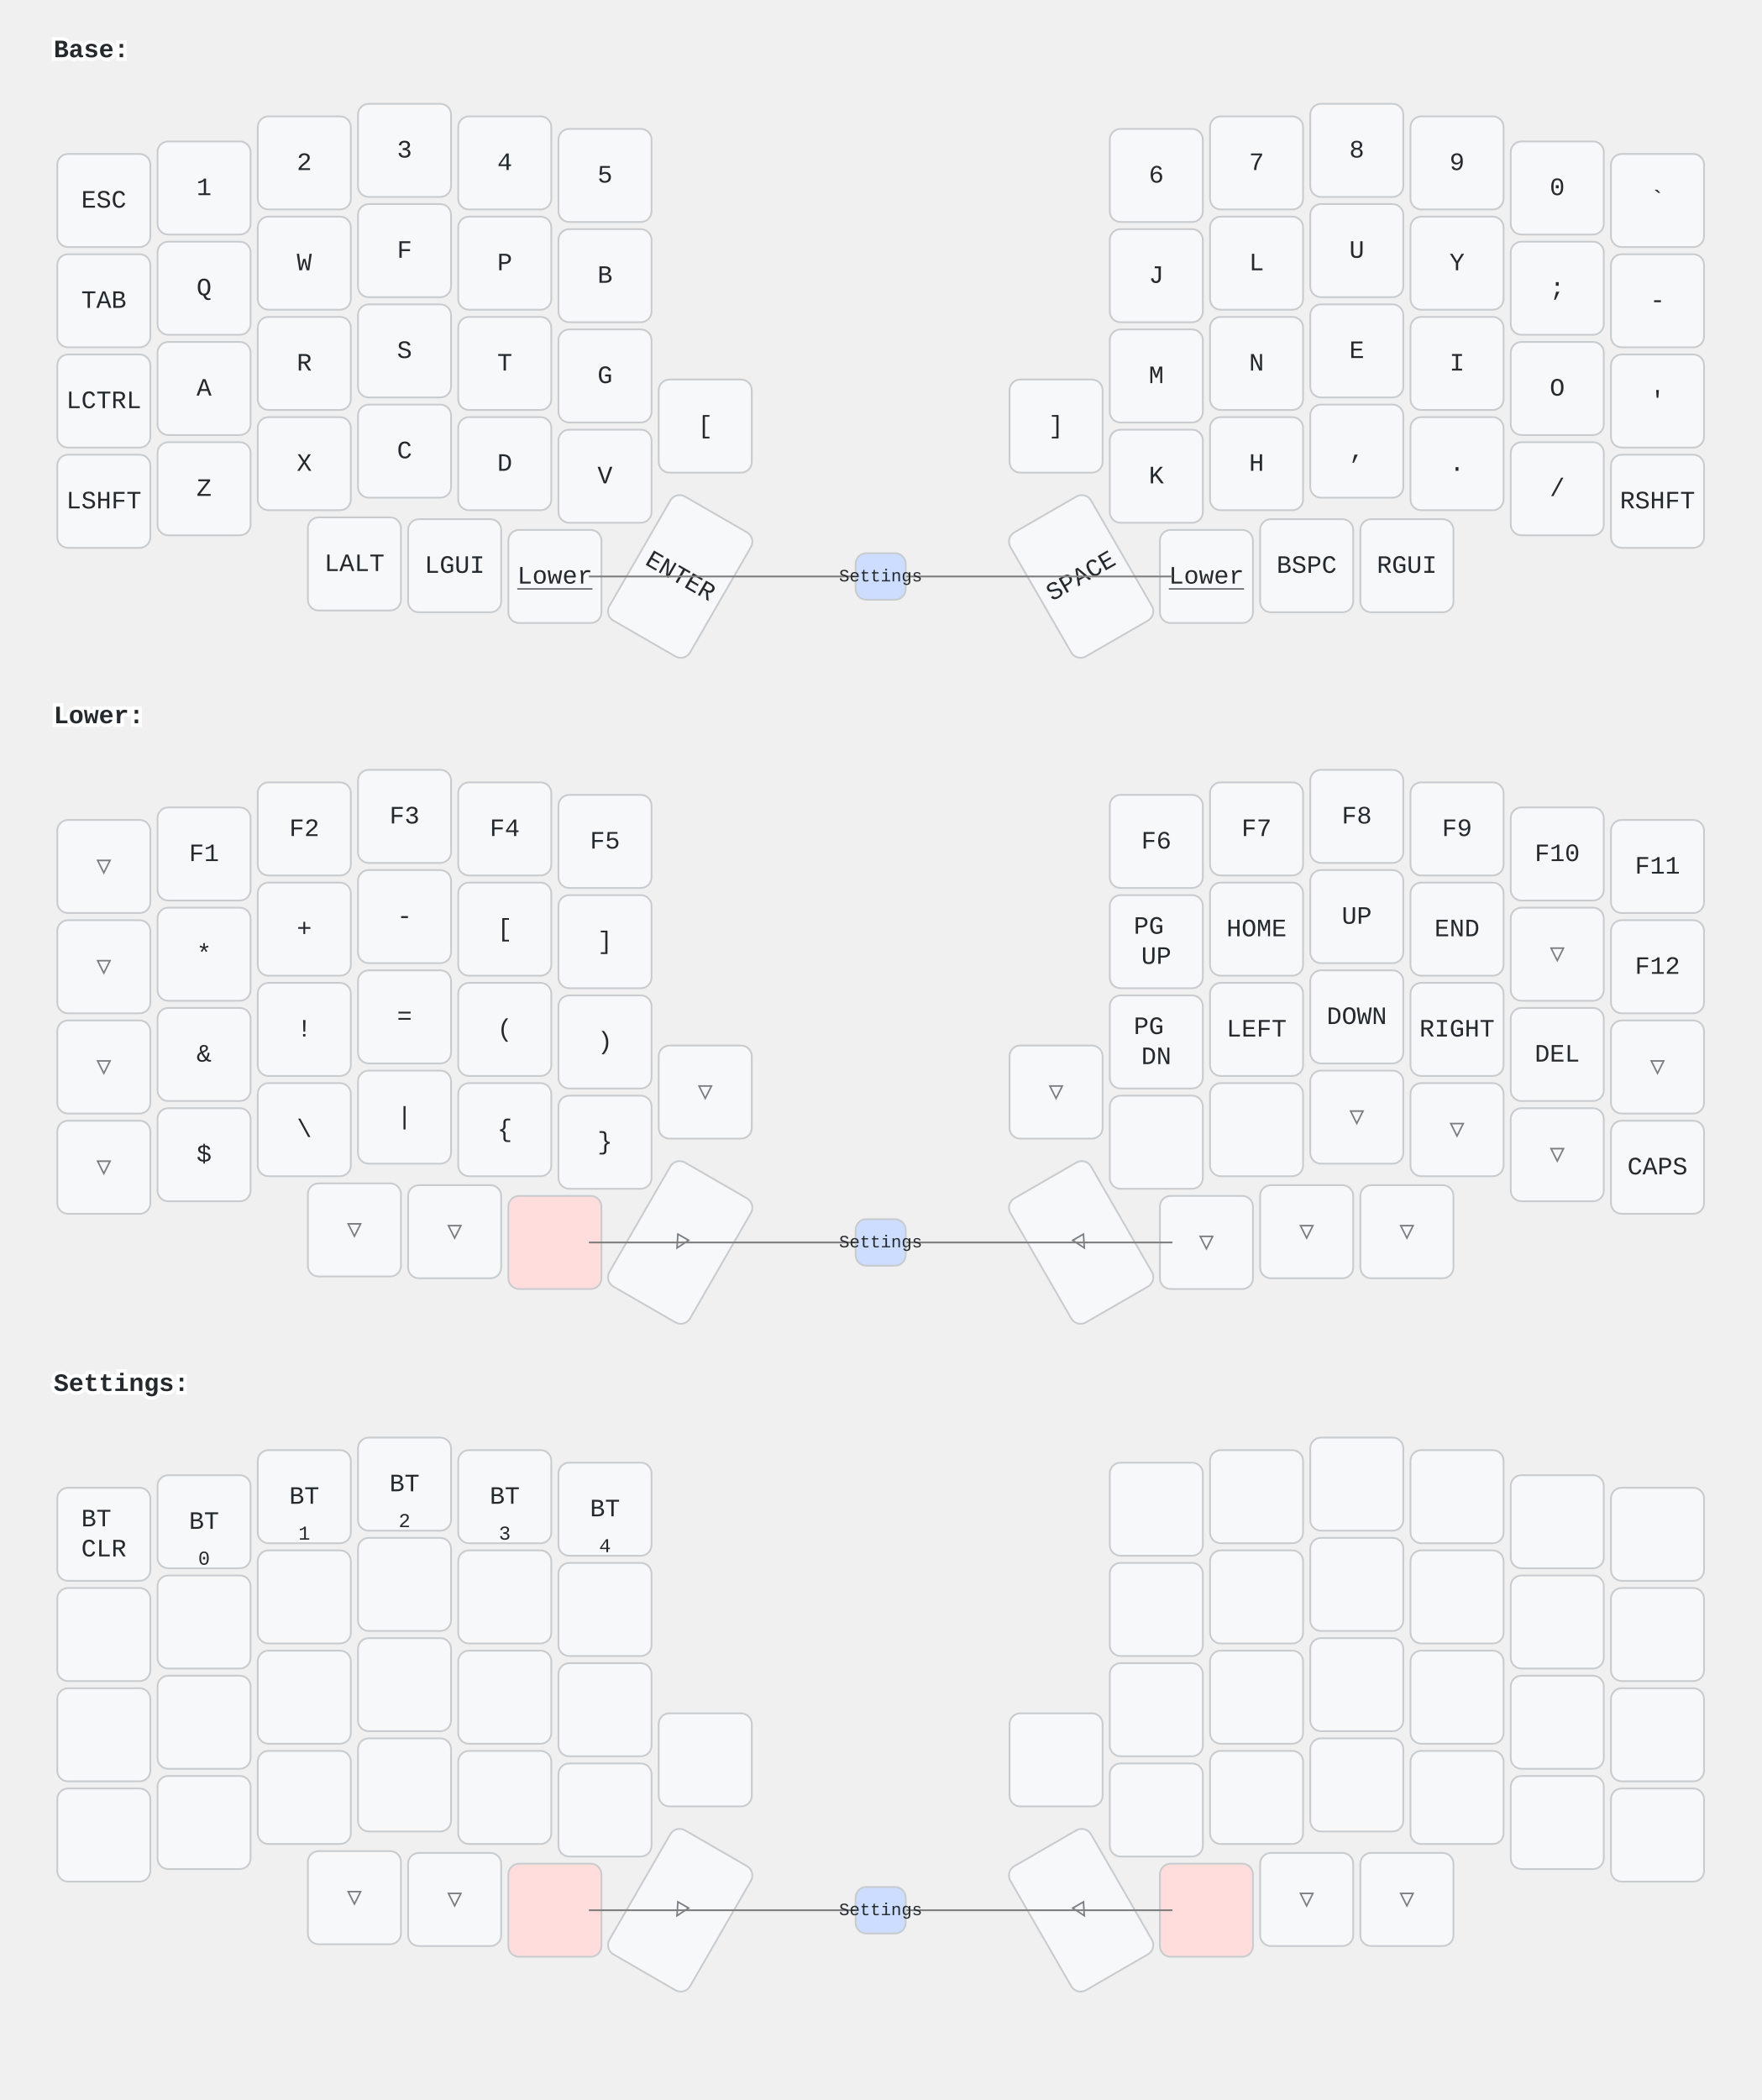
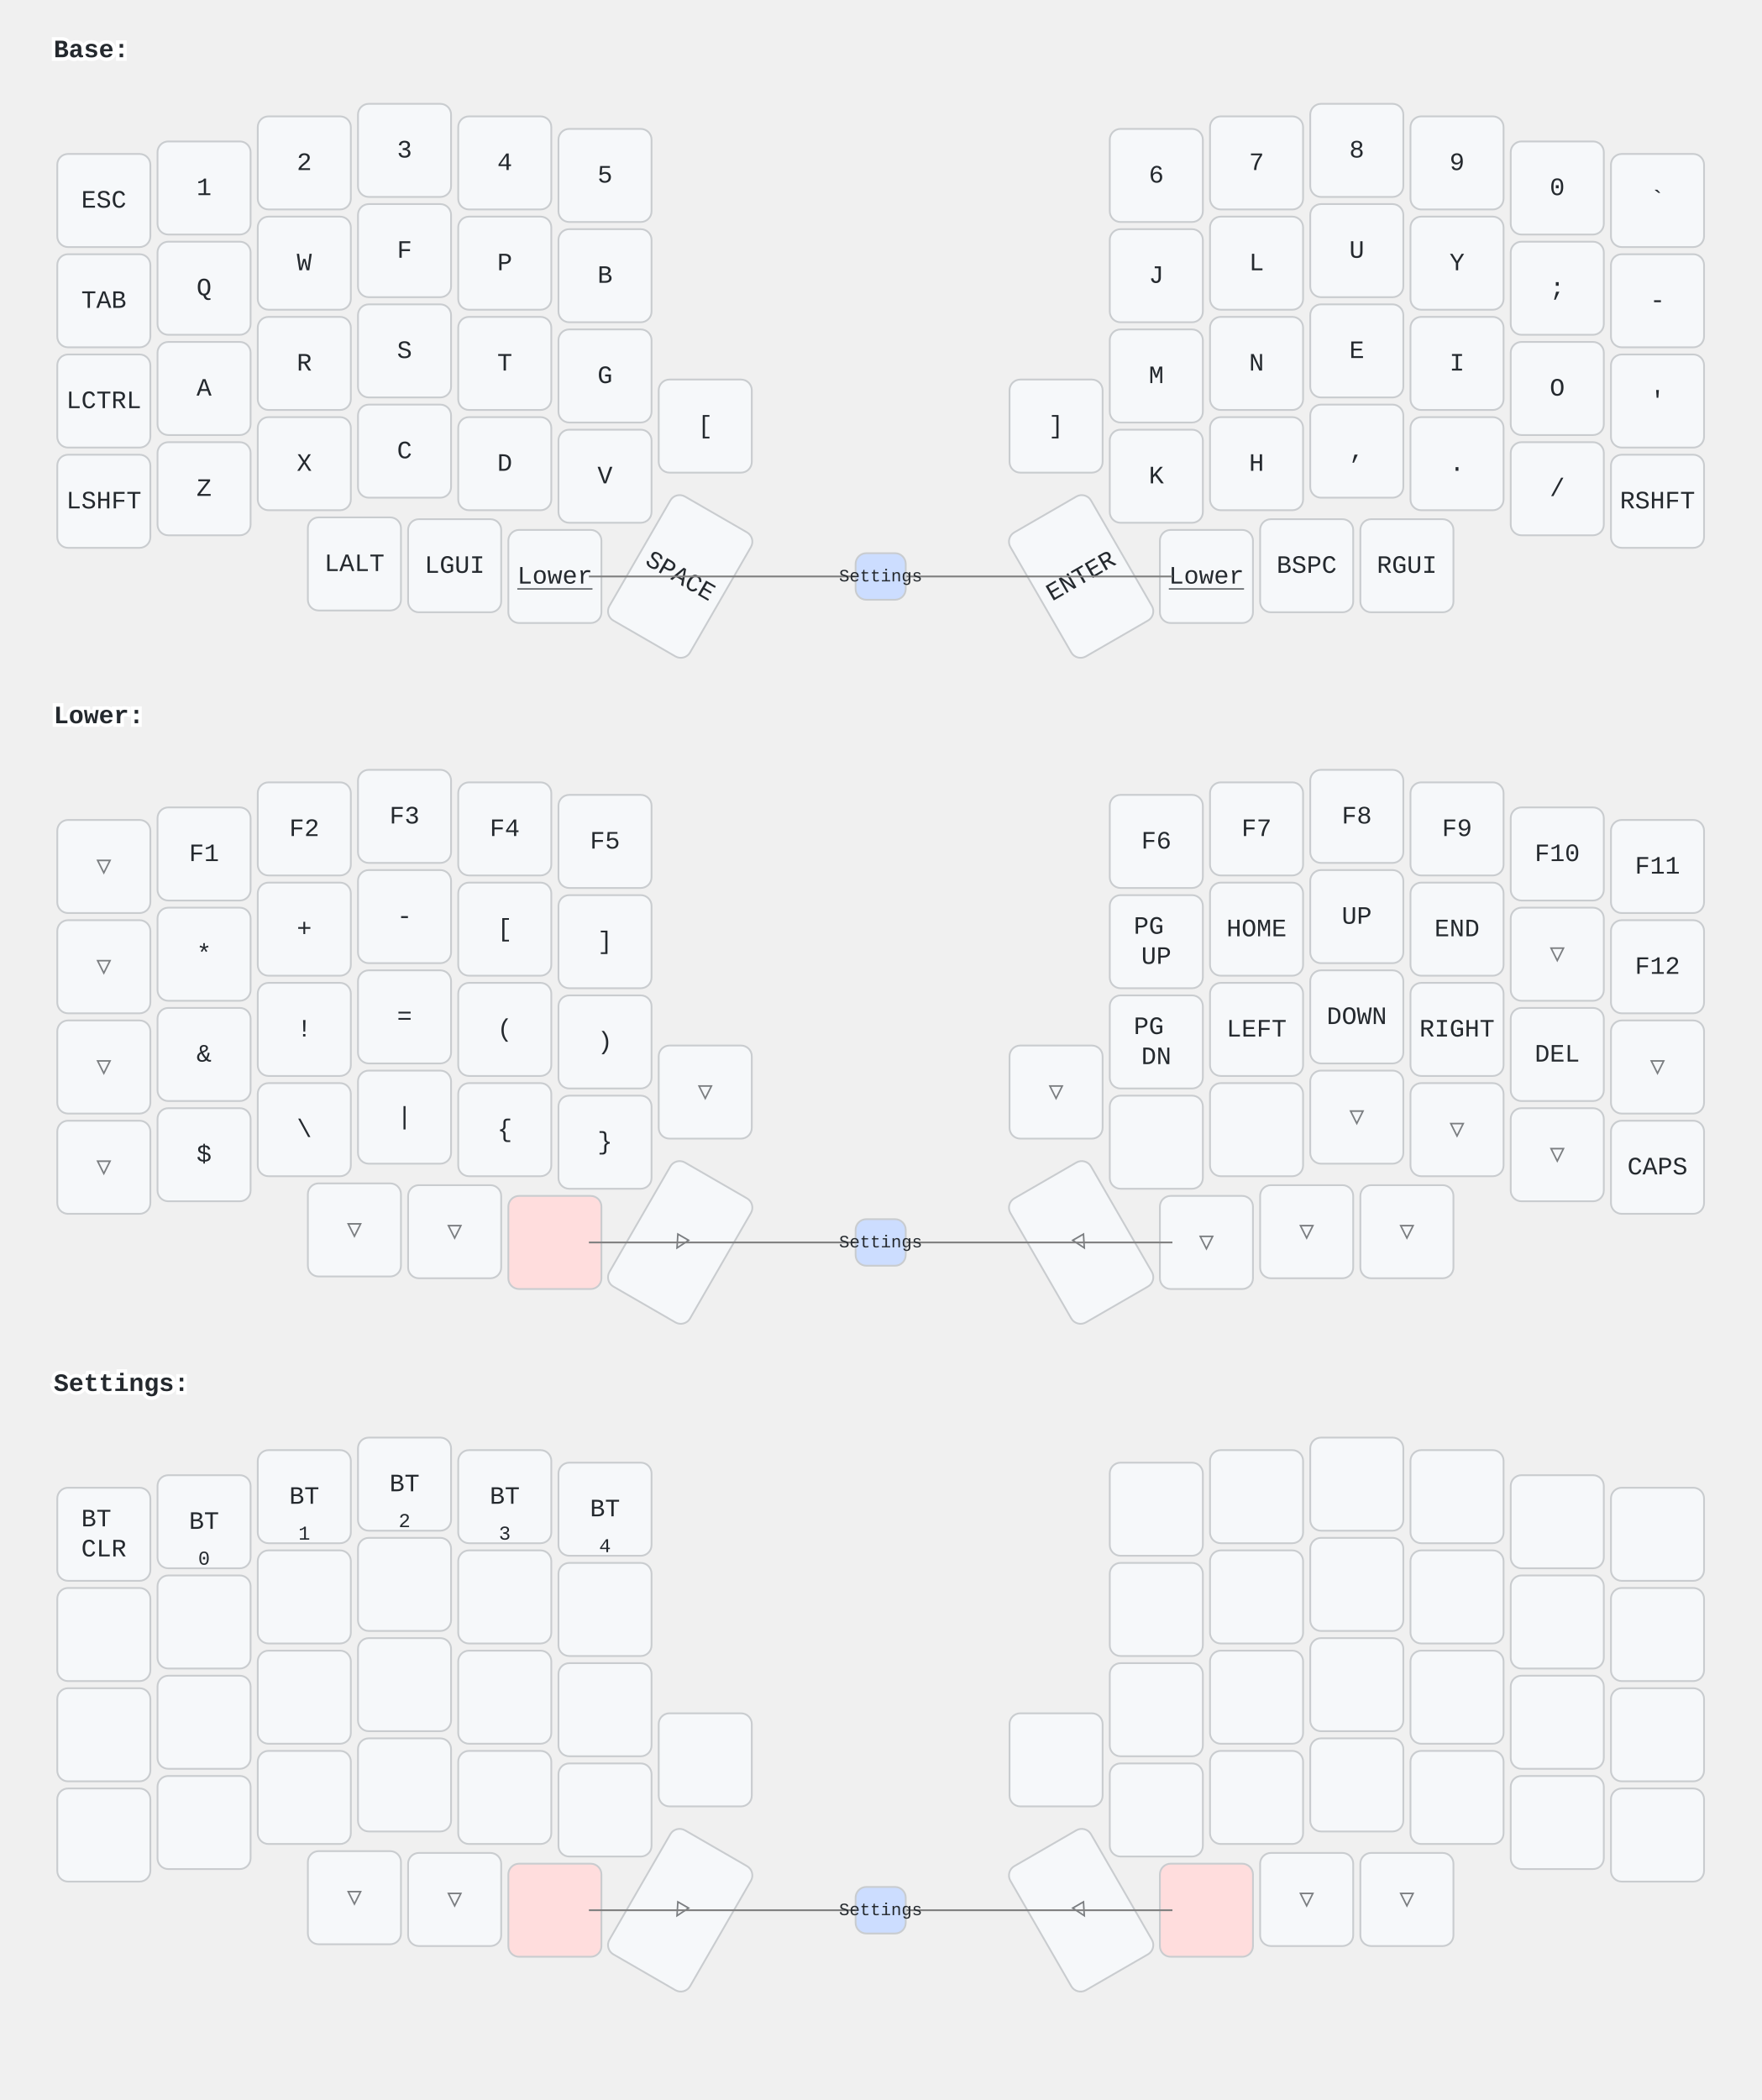
<svg xmlns="http://www.w3.org/2000/svg" width="984" height="1173" viewBox="0 0 984 1173" class="keymap">
  <style>/* inherit to force styles through use tags */
svg path {
    fill: inherit;
}

/* font and background color specifications */
svg.keymap {
    font-family: SFMono-Regular,Consolas,Liberation Mono,Menlo,monospace;
    font-size: 14px;
    font-kerning: normal;
    text-rendering: optimizeLegibility;
    fill: #24292e;
}

/* default key styling */
rect.key {
    fill: #f6f8fa;
}

rect.key, rect.combo {
    stroke: #c9cccf;
    stroke-width: 1;
}

/* default key side styling, only used is draw_key_sides is set */
rect.side {
    filter: brightness(90%);
}

/* color accent for combo boxes */
rect.combo, rect.combo-separate {
    fill: #cdf;
}

/* color accent for held keys */
rect.held, rect.combo.held {
    fill: #fdd;
}

/* color accent for ghost (optional) keys */
rect.ghost, rect.combo.ghost {
    stroke-dasharray: 4, 4;
    stroke-width: 2;
}

text {
    text-anchor: middle;
    dominant-baseline: middle;
}

/* styling for layer labels */
text.label {
    font-weight: bold;
    text-anchor: start;
    stroke: white;
    stroke-width: 4;
    paint-order: stroke;
}

/* styling for optional footer */
text.footer {
    text-anchor: end;
    dominant-baseline: auto;
    stroke: white;
    stroke-width: 4;
    paint-order: stroke;
}

/* styling for combo tap, and key hold/shifted label text */
text.combo, text.hold, text.shifted {
    font-size: 11px;
}

text.hold {
    text-anchor: middle;
    dominant-baseline: auto;
}

text.shifted {
    text-anchor: middle;
    dominant-baseline: hanging;
}

text.layer-activator {
    text-decoration: underline;
}

/* styling for hold/shifted label text in combo box */
text.combo.hold, text.combo.shifted {
    font-size: 8px;
}

/* lighter symbol for transparent keys */
text.trans {
    fill: #7b7e81;
}

/* styling for combo dendrons */
path.combo {
    stroke-width: 1;
    stroke: gray;
    fill: none;
}

/* Start Tabler Icons Cleanup */
/* cannot use height/width with glyphs */
.icon-tabler &gt; path {
    fill: inherit;
    stroke: inherit;
    stroke-width: 2;
}
/* hide tabler's default box */
.icon-tabler &gt; path[stroke="none"][fill="none"] {
    visibility: hidden;
}
/* End Tabler Icons Cleanup */
</style>
  <g transform="translate(30, 0)" class="layer-Base">
    <text x="0" y="28" class="label" id="Base">Base:</text>
    <g transform="translate(0, 56)">
      <g transform="translate(28, 56)" class="key keypos-0">
        <rect rx="6" ry="6" x="-26" y="-26" width="52" height="52" class="key" />
        <text x="0" y="0" class="key tap">ESC</text>
      </g>
      <g transform="translate(84, 49)" class="key keypos-1">
        <rect rx="6" ry="6" x="-26" y="-26" width="52" height="52" class="key" />
        <text x="0" y="0" class="key tap">1</text>
      </g>
      <g transform="translate(140, 35)" class="key keypos-2">
        <rect rx="6" ry="6" x="-26" y="-26" width="52" height="52" class="key" />
        <text x="0" y="0" class="key tap">2</text>
      </g>
      <g transform="translate(196, 28)" class="key keypos-3">
        <rect rx="6" ry="6" x="-26" y="-26" width="52" height="52" class="key" />
        <text x="0" y="0" class="key tap">3</text>
      </g>
      <g transform="translate(252, 35)" class="key keypos-4">
        <rect rx="6" ry="6" x="-26" y="-26" width="52" height="52" class="key" />
        <text x="0" y="0" class="key tap">4</text>
      </g>
      <g transform="translate(308, 42)" class="key keypos-5">
        <rect rx="6" ry="6" x="-26" y="-26" width="52" height="52" class="key" />
        <text x="0" y="0" class="key tap">5</text>
      </g>
      <g transform="translate(616, 42)" class="key keypos-6">
        <rect rx="6" ry="6" x="-26" y="-26" width="52" height="52" class="key" />
        <text x="0" y="0" class="key tap">6</text>
      </g>
      <g transform="translate(672, 35)" class="key keypos-7">
        <rect rx="6" ry="6" x="-26" y="-26" width="52" height="52" class="key" />
        <text x="0" y="0" class="key tap">7</text>
      </g>
      <g transform="translate(728, 28)" class="key keypos-8">
        <rect rx="6" ry="6" x="-26" y="-26" width="52" height="52" class="key" />
        <text x="0" y="0" class="key tap">8</text>
      </g>
      <g transform="translate(784, 35)" class="key keypos-9">
        <rect rx="6" ry="6" x="-26" y="-26" width="52" height="52" class="key" />
        <text x="0" y="0" class="key tap">9</text>
      </g>
      <g transform="translate(840, 49)" class="key keypos-10">
        <rect rx="6" ry="6" x="-26" y="-26" width="52" height="52" class="key" />
        <text x="0" y="0" class="key tap">0</text>
      </g>
      <g transform="translate(896, 56)" class="key keypos-11">
        <rect rx="6" ry="6" x="-26" y="-26" width="52" height="52" class="key" />
        <text x="0" y="0" class="key tap">`</text>
      </g>
      <g transform="translate(28, 112)" class="key keypos-12">
        <rect rx="6" ry="6" x="-26" y="-26" width="52" height="52" class="key" />
        <text x="0" y="0" class="key tap">TAB</text>
      </g>
      <g transform="translate(84, 105)" class="key keypos-13">
        <rect rx="6" ry="6" x="-26" y="-26" width="52" height="52" class="key" />
        <text x="0" y="0" class="key tap">Q</text>
      </g>
      <g transform="translate(140, 91)" class="key keypos-14">
        <rect rx="6" ry="6" x="-26" y="-26" width="52" height="52" class="key" />
        <text x="0" y="0" class="key tap">W</text>
      </g>
      <g transform="translate(196, 84)" class="key keypos-15">
        <rect rx="6" ry="6" x="-26" y="-26" width="52" height="52" class="key" />
        <text x="0" y="0" class="key tap">F</text>
      </g>
      <g transform="translate(252, 91)" class="key keypos-16">
        <rect rx="6" ry="6" x="-26" y="-26" width="52" height="52" class="key" />
        <text x="0" y="0" class="key tap">P</text>
      </g>
      <g transform="translate(308, 98)" class="key keypos-17">
        <rect rx="6" ry="6" x="-26" y="-26" width="52" height="52" class="key" />
        <text x="0" y="0" class="key tap">B</text>
      </g>
      <g transform="translate(616, 98)" class="key keypos-18">
        <rect rx="6" ry="6" x="-26" y="-26" width="52" height="52" class="key" />
        <text x="0" y="0" class="key tap">J</text>
      </g>
      <g transform="translate(672, 91)" class="key keypos-19">
        <rect rx="6" ry="6" x="-26" y="-26" width="52" height="52" class="key" />
        <text x="0" y="0" class="key tap">L</text>
      </g>
      <g transform="translate(728, 84)" class="key keypos-20">
        <rect rx="6" ry="6" x="-26" y="-26" width="52" height="52" class="key" />
        <text x="0" y="0" class="key tap">U</text>
      </g>
      <g transform="translate(784, 91)" class="key keypos-21">
        <rect rx="6" ry="6" x="-26" y="-26" width="52" height="52" class="key" />
        <text x="0" y="0" class="key tap">Y</text>
      </g>
      <g transform="translate(840, 105)" class="key keypos-22">
        <rect rx="6" ry="6" x="-26" y="-26" width="52" height="52" class="key" />
        <text x="0" y="0" class="key tap">;</text>
      </g>
      <g transform="translate(896, 112)" class="key keypos-23">
        <rect rx="6" ry="6" x="-26" y="-26" width="52" height="52" class="key" />
        <text x="0" y="0" class="key tap">-</text>
      </g>
      <g transform="translate(28, 168)" class="key keypos-24">
        <rect rx="6" ry="6" x="-26" y="-26" width="52" height="52" class="key" />
        <text x="0" y="0" class="key tap">LCTRL</text>
      </g>
      <g transform="translate(84, 161)" class="key keypos-25">
        <rect rx="6" ry="6" x="-26" y="-26" width="52" height="52" class="key" />
        <text x="0" y="0" class="key tap">A</text>
      </g>
      <g transform="translate(140, 147)" class="key keypos-26">
        <rect rx="6" ry="6" x="-26" y="-26" width="52" height="52" class="key" />
        <text x="0" y="0" class="key tap">R</text>
      </g>
      <g transform="translate(196, 140)" class="key keypos-27">
        <rect rx="6" ry="6" x="-26" y="-26" width="52" height="52" class="key" />
        <text x="0" y="0" class="key tap">S</text>
      </g>
      <g transform="translate(252, 147)" class="key keypos-28">
        <rect rx="6" ry="6" x="-26" y="-26" width="52" height="52" class="key" />
        <text x="0" y="0" class="key tap">T</text>
      </g>
      <g transform="translate(308, 154)" class="key keypos-29">
        <rect rx="6" ry="6" x="-26" y="-26" width="52" height="52" class="key" />
        <text x="0" y="0" class="key tap">G</text>
      </g>
      <g transform="translate(616, 154)" class="key keypos-30">
        <rect rx="6" ry="6" x="-26" y="-26" width="52" height="52" class="key" />
        <text x="0" y="0" class="key tap">M</text>
      </g>
      <g transform="translate(672, 147)" class="key keypos-31">
        <rect rx="6" ry="6" x="-26" y="-26" width="52" height="52" class="key" />
        <text x="0" y="0" class="key tap">N</text>
      </g>
      <g transform="translate(728, 140)" class="key keypos-32">
        <rect rx="6" ry="6" x="-26" y="-26" width="52" height="52" class="key" />
        <text x="0" y="0" class="key tap">E</text>
      </g>
      <g transform="translate(784, 147)" class="key keypos-33">
        <rect rx="6" ry="6" x="-26" y="-26" width="52" height="52" class="key" />
        <text x="0" y="0" class="key tap">I</text>
      </g>
      <g transform="translate(840, 161)" class="key keypos-34">
        <rect rx="6" ry="6" x="-26" y="-26" width="52" height="52" class="key" />
        <text x="0" y="0" class="key tap">O</text>
      </g>
      <g transform="translate(896, 168)" class="key keypos-35">
        <rect rx="6" ry="6" x="-26" y="-26" width="52" height="52" class="key" />
        <text x="0" y="0" class="key tap">'</text>
      </g>
      <g transform="translate(28, 224)" class="key keypos-36">
        <rect rx="6" ry="6" x="-26" y="-26" width="52" height="52" class="key" />
        <text x="0" y="0" class="key tap">LSHFT</text>
      </g>
      <g transform="translate(84, 217)" class="key keypos-37">
        <rect rx="6" ry="6" x="-26" y="-26" width="52" height="52" class="key" />
        <text x="0" y="0" class="key tap">Z</text>
      </g>
      <g transform="translate(140, 203)" class="key keypos-38">
        <rect rx="6" ry="6" x="-26" y="-26" width="52" height="52" class="key" />
        <text x="0" y="0" class="key tap">X</text>
      </g>
      <g transform="translate(196, 196)" class="key keypos-39">
        <rect rx="6" ry="6" x="-26" y="-26" width="52" height="52" class="key" />
        <text x="0" y="0" class="key tap">C</text>
      </g>
      <g transform="translate(252, 203)" class="key keypos-40">
        <rect rx="6" ry="6" x="-26" y="-26" width="52" height="52" class="key" />
        <text x="0" y="0" class="key tap">D</text>
      </g>
      <g transform="translate(308, 210)" class="key keypos-41">
        <rect rx="6" ry="6" x="-26" y="-26" width="52" height="52" class="key" />
        <text x="0" y="0" class="key tap">V</text>
      </g>
      <g transform="translate(364, 182)" class="key keypos-42">
        <rect rx="6" ry="6" x="-26" y="-26" width="52" height="52" class="key" />
        <text x="0" y="0" class="key tap">[</text>
      </g>
      <g transform="translate(560, 182)" class="key keypos-43">
        <rect rx="6" ry="6" x="-26" y="-26" width="52" height="52" class="key" />
        <text x="0" y="0" class="key tap">]</text>
      </g>
      <g transform="translate(616, 210)" class="key keypos-44">
        <rect rx="6" ry="6" x="-26" y="-26" width="52" height="52" class="key" />
        <text x="0" y="0" class="key tap">K</text>
      </g>
      <g transform="translate(672, 203)" class="key keypos-45">
        <rect rx="6" ry="6" x="-26" y="-26" width="52" height="52" class="key" />
        <text x="0" y="0" class="key tap">H</text>
      </g>
      <g transform="translate(728, 196)" class="key keypos-46">
        <rect rx="6" ry="6" x="-26" y="-26" width="52" height="52" class="key" />
        <text x="0" y="0" class="key tap">,</text>
      </g>
      <g transform="translate(784, 203)" class="key keypos-47">
        <rect rx="6" ry="6" x="-26" y="-26" width="52" height="52" class="key" />
        <text x="0" y="0" class="key tap">.</text>
      </g>
      <g transform="translate(840, 217)" class="key keypos-48">
        <rect rx="6" ry="6" x="-26" y="-26" width="52" height="52" class="key" />
        <text x="0" y="0" class="key tap">/</text>
      </g>
      <g transform="translate(896, 224)" class="key keypos-49">
        <rect rx="6" ry="6" x="-26" y="-26" width="52" height="52" class="key" />
        <text x="0" y="0" class="key tap">RSHFT</text>
      </g>
      <g transform="translate(168, 259)" class="key keypos-50">
        <rect rx="6" ry="6" x="-26" y="-26" width="52" height="52" class="key" />
        <text x="0" y="0" class="key tap">LALT</text>
      </g>
      <g transform="translate(224, 260)" class="key keypos-51">
        <rect rx="6" ry="6" x="-26" y="-26" width="52" height="52" class="key" />
        <text x="0" y="0" class="key tap">LGUI</text>
      </g>
      <g transform="translate(280, 266)" class="key keypos-52">
        <rect rx="6" ry="6" x="-26" y="-26" width="52" height="52" class="key" />
        <a href="#Lower">
          <text x="0" y="0" class="key tap layer-activator">Lower</text>
        </a>
      </g>
      <g transform="translate(350, 266) rotate(30.0)" class="key keypos-53">
        <rect rx="6" ry="6" x="-26" y="-40" width="52" height="80" class="key" />
-         <text x="0" y="0" class="key tap">ENTER</text>
+         <text x="0" y="0" class="key tap">SPACE</text>
      </g>
      <g transform="translate(574, 266) rotate(-30.0)" class="key keypos-54">
        <rect rx="6" ry="6" x="-26" y="-40" width="52" height="80" class="key" />
-         <text x="0" y="0" class="key tap">SPACE</text>
+         <text x="0" y="0" class="key tap">ENTER</text>
      </g>
      <g transform="translate(644, 266)" class="key keypos-55">
        <rect rx="6" ry="6" x="-26" y="-26" width="52" height="52" class="key" />
        <a href="#Lower">
          <text x="0" y="0" class="key tap layer-activator">Lower</text>
        </a>
      </g>
      <g transform="translate(700, 260)" class="key keypos-56">
        <rect rx="6" ry="6" x="-26" y="-26" width="52" height="52" class="key" />
        <text x="0" y="0" class="key tap">BSPC</text>
      </g>
      <g transform="translate(756, 260)" class="key keypos-57">
        <rect rx="6" ry="6" x="-26" y="-26" width="52" height="52" class="key" />
        <text x="0" y="0" class="key tap">RGUI</text>
      </g>
      <g class="combo combopos-0">
        <path d="M462,266 l-163,0" class="combo" />
        <path d="M462,266 l163,0" class="combo" />
        <rect rx="6" ry="6" x="448" y="253" width="28" height="26" class="combo" />
        <a href="#Settings">
          <text x="462" y="266" class="combo tap layer-activator">
            <tspan style="font-size: 88%">Settings</tspan>
          </text>
        </a>
      </g>
    </g>
  </g>
  <g transform="translate(30, 372)" class="layer-Lower">
    <text x="0" y="28" class="label" id="Lower">Lower:</text>
    <g transform="translate(0, 56)">
      <g transform="translate(28, 56)" class="key trans keypos-0">
        <rect rx="6" ry="6" x="-26" y="-26" width="52" height="52" class="key trans" />
        <text x="0" y="0" class="key trans tap">▽</text>
      </g>
      <g transform="translate(84, 49)" class="key keypos-1">
        <rect rx="6" ry="6" x="-26" y="-26" width="52" height="52" class="key" />
        <text x="0" y="0" class="key tap">F1</text>
      </g>
      <g transform="translate(140, 35)" class="key keypos-2">
        <rect rx="6" ry="6" x="-26" y="-26" width="52" height="52" class="key" />
        <text x="0" y="0" class="key tap">F2</text>
      </g>
      <g transform="translate(196, 28)" class="key keypos-3">
        <rect rx="6" ry="6" x="-26" y="-26" width="52" height="52" class="key" />
        <text x="0" y="0" class="key tap">F3</text>
      </g>
      <g transform="translate(252, 35)" class="key keypos-4">
        <rect rx="6" ry="6" x="-26" y="-26" width="52" height="52" class="key" />
        <text x="0" y="0" class="key tap">F4</text>
      </g>
      <g transform="translate(308, 42)" class="key keypos-5">
        <rect rx="6" ry="6" x="-26" y="-26" width="52" height="52" class="key" />
        <text x="0" y="0" class="key tap">F5</text>
      </g>
      <g transform="translate(616, 42)" class="key keypos-6">
        <rect rx="6" ry="6" x="-26" y="-26" width="52" height="52" class="key" />
        <text x="0" y="0" class="key tap">F6</text>
      </g>
      <g transform="translate(672, 35)" class="key keypos-7">
        <rect rx="6" ry="6" x="-26" y="-26" width="52" height="52" class="key" />
        <text x="0" y="0" class="key tap">F7</text>
      </g>
      <g transform="translate(728, 28)" class="key keypos-8">
        <rect rx="6" ry="6" x="-26" y="-26" width="52" height="52" class="key" />
        <text x="0" y="0" class="key tap">F8</text>
      </g>
      <g transform="translate(784, 35)" class="key keypos-9">
        <rect rx="6" ry="6" x="-26" y="-26" width="52" height="52" class="key" />
        <text x="0" y="0" class="key tap">F9</text>
      </g>
      <g transform="translate(840, 49)" class="key keypos-10">
        <rect rx="6" ry="6" x="-26" y="-26" width="52" height="52" class="key" />
        <text x="0" y="0" class="key tap">F10</text>
      </g>
      <g transform="translate(896, 56)" class="key keypos-11">
        <rect rx="6" ry="6" x="-26" y="-26" width="52" height="52" class="key" />
        <text x="0" y="0" class="key tap">F11</text>
      </g>
      <g transform="translate(28, 112)" class="key trans keypos-12">
        <rect rx="6" ry="6" x="-26" y="-26" width="52" height="52" class="key trans" />
        <text x="0" y="0" class="key trans tap">▽</text>
      </g>
      <g transform="translate(84, 105)" class="key keypos-13">
        <rect rx="6" ry="6" x="-26" y="-26" width="52" height="52" class="key" />
        <text x="0" y="0" class="key tap">*</text>
      </g>
      <g transform="translate(140, 91)" class="key keypos-14">
        <rect rx="6" ry="6" x="-26" y="-26" width="52" height="52" class="key" />
        <text x="0" y="0" class="key tap">+</text>
      </g>
      <g transform="translate(196, 84)" class="key keypos-15">
        <rect rx="6" ry="6" x="-26" y="-26" width="52" height="52" class="key" />
        <text x="0" y="0" class="key tap">-</text>
      </g>
      <g transform="translate(252, 91)" class="key keypos-16">
        <rect rx="6" ry="6" x="-26" y="-26" width="52" height="52" class="key" />
        <text x="0" y="0" class="key tap">[</text>
      </g>
      <g transform="translate(308, 98)" class="key keypos-17">
        <rect rx="6" ry="6" x="-26" y="-26" width="52" height="52" class="key" />
        <text x="0" y="0" class="key tap">]</text>
      </g>
      <g transform="translate(616, 98)" class="key keypos-18">
        <rect rx="6" ry="6" x="-26" y="-26" width="52" height="52" class="key" />
        <text x="0" y="0" class="key tap">
          <tspan x="0" dy="-0.6em">PG</tspan>
          <tspan x="0" dy="1.2em">UP</tspan>
        </text>
      </g>
      <g transform="translate(672, 91)" class="key keypos-19">
        <rect rx="6" ry="6" x="-26" y="-26" width="52" height="52" class="key" />
        <text x="0" y="0" class="key tap">HOME</text>
      </g>
      <g transform="translate(728, 84)" class="key keypos-20">
        <rect rx="6" ry="6" x="-26" y="-26" width="52" height="52" class="key" />
        <text x="0" y="0" class="key tap">UP</text>
      </g>
      <g transform="translate(784, 91)" class="key keypos-21">
        <rect rx="6" ry="6" x="-26" y="-26" width="52" height="52" class="key" />
        <text x="0" y="0" class="key tap">END</text>
      </g>
      <g transform="translate(840, 105)" class="key trans keypos-22">
        <rect rx="6" ry="6" x="-26" y="-26" width="52" height="52" class="key trans" />
        <text x="0" y="0" class="key trans tap">▽</text>
      </g>
      <g transform="translate(896, 112)" class="key keypos-23">
        <rect rx="6" ry="6" x="-26" y="-26" width="52" height="52" class="key" />
        <text x="0" y="0" class="key tap">F12</text>
      </g>
      <g transform="translate(28, 168)" class="key trans keypos-24">
        <rect rx="6" ry="6" x="-26" y="-26" width="52" height="52" class="key trans" />
        <text x="0" y="0" class="key trans tap">▽</text>
      </g>
      <g transform="translate(84, 161)" class="key keypos-25">
        <rect rx="6" ry="6" x="-26" y="-26" width="52" height="52" class="key" />
        <text x="0" y="0" class="key tap">&amp;</text>
      </g>
      <g transform="translate(140, 147)" class="key keypos-26">
        <rect rx="6" ry="6" x="-26" y="-26" width="52" height="52" class="key" />
        <text x="0" y="0" class="key tap">!</text>
      </g>
      <g transform="translate(196, 140)" class="key keypos-27">
        <rect rx="6" ry="6" x="-26" y="-26" width="52" height="52" class="key" />
        <text x="0" y="0" class="key tap">=</text>
      </g>
      <g transform="translate(252, 147)" class="key keypos-28">
        <rect rx="6" ry="6" x="-26" y="-26" width="52" height="52" class="key" />
        <text x="0" y="0" class="key tap">(</text>
      </g>
      <g transform="translate(308, 154)" class="key keypos-29">
        <rect rx="6" ry="6" x="-26" y="-26" width="52" height="52" class="key" />
        <text x="0" y="0" class="key tap">)</text>
      </g>
      <g transform="translate(616, 154)" class="key keypos-30">
        <rect rx="6" ry="6" x="-26" y="-26" width="52" height="52" class="key" />
        <text x="0" y="0" class="key tap">
          <tspan x="0" dy="-0.6em">PG</tspan>
          <tspan x="0" dy="1.2em">DN</tspan>
        </text>
      </g>
      <g transform="translate(672, 147)" class="key keypos-31">
        <rect rx="6" ry="6" x="-26" y="-26" width="52" height="52" class="key" />
        <text x="0" y="0" class="key tap">LEFT</text>
      </g>
      <g transform="translate(728, 140)" class="key keypos-32">
        <rect rx="6" ry="6" x="-26" y="-26" width="52" height="52" class="key" />
        <text x="0" y="0" class="key tap">DOWN</text>
      </g>
      <g transform="translate(784, 147)" class="key keypos-33">
        <rect rx="6" ry="6" x="-26" y="-26" width="52" height="52" class="key" />
        <text x="0" y="0" class="key tap">RIGHT</text>
      </g>
      <g transform="translate(840, 161)" class="key keypos-34">
        <rect rx="6" ry="6" x="-26" y="-26" width="52" height="52" class="key" />
        <text x="0" y="0" class="key tap">DEL</text>
      </g>
      <g transform="translate(896, 168)" class="key trans keypos-35">
        <rect rx="6" ry="6" x="-26" y="-26" width="52" height="52" class="key trans" />
        <text x="0" y="0" class="key trans tap">▽</text>
      </g>
      <g transform="translate(28, 224)" class="key trans keypos-36">
        <rect rx="6" ry="6" x="-26" y="-26" width="52" height="52" class="key trans" />
        <text x="0" y="0" class="key trans tap">▽</text>
      </g>
      <g transform="translate(84, 217)" class="key keypos-37">
        <rect rx="6" ry="6" x="-26" y="-26" width="52" height="52" class="key" />
        <text x="0" y="0" class="key tap">$</text>
      </g>
      <g transform="translate(140, 203)" class="key keypos-38">
        <rect rx="6" ry="6" x="-26" y="-26" width="52" height="52" class="key" />
        <text x="0" y="0" class="key tap">\</text>
      </g>
      <g transform="translate(196, 196)" class="key keypos-39">
        <rect rx="6" ry="6" x="-26" y="-26" width="52" height="52" class="key" />
        <text x="0" y="0" class="key tap">|</text>
      </g>
      <g transform="translate(252, 203)" class="key keypos-40">
        <rect rx="6" ry="6" x="-26" y="-26" width="52" height="52" class="key" />
        <text x="0" y="0" class="key tap">{</text>
      </g>
      <g transform="translate(308, 210)" class="key keypos-41">
        <rect rx="6" ry="6" x="-26" y="-26" width="52" height="52" class="key" />
        <text x="0" y="0" class="key tap">}</text>
      </g>
      <g transform="translate(364, 182)" class="key trans keypos-42">
        <rect rx="6" ry="6" x="-26" y="-26" width="52" height="52" class="key trans" />
        <text x="0" y="0" class="key trans tap">▽</text>
      </g>
      <g transform="translate(560, 182)" class="key trans keypos-43">
        <rect rx="6" ry="6" x="-26" y="-26" width="52" height="52" class="key trans" />
        <text x="0" y="0" class="key trans tap">▽</text>
      </g>
      <g transform="translate(616, 210)" class="key keypos-44">
        <rect rx="6" ry="6" x="-26" y="-26" width="52" height="52" class="key" />
      </g>
      <g transform="translate(672, 203)" class="key keypos-45">
        <rect rx="6" ry="6" x="-26" y="-26" width="52" height="52" class="key" />
      </g>
      <g transform="translate(728, 196)" class="key trans keypos-46">
        <rect rx="6" ry="6" x="-26" y="-26" width="52" height="52" class="key trans" />
        <text x="0" y="0" class="key trans tap">▽</text>
      </g>
      <g transform="translate(784, 203)" class="key trans keypos-47">
        <rect rx="6" ry="6" x="-26" y="-26" width="52" height="52" class="key trans" />
        <text x="0" y="0" class="key trans tap">▽</text>
      </g>
      <g transform="translate(840, 217)" class="key trans keypos-48">
        <rect rx="6" ry="6" x="-26" y="-26" width="52" height="52" class="key trans" />
        <text x="0" y="0" class="key trans tap">▽</text>
      </g>
      <g transform="translate(896, 224)" class="key keypos-49">
        <rect rx="6" ry="6" x="-26" y="-26" width="52" height="52" class="key" />
        <text x="0" y="0" class="key tap">CAPS</text>
      </g>
      <g transform="translate(168, 259)" class="key trans keypos-50">
        <rect rx="6" ry="6" x="-26" y="-26" width="52" height="52" class="key trans" />
        <text x="0" y="0" class="key trans tap">▽</text>
      </g>
      <g transform="translate(224, 260)" class="key trans keypos-51">
        <rect rx="6" ry="6" x="-26" y="-26" width="52" height="52" class="key trans" />
        <text x="0" y="0" class="key trans tap">▽</text>
      </g>
      <g transform="translate(280, 266)" class="key held keypos-52">
        <rect rx="6" ry="6" x="-26" y="-26" width="52" height="52" class="key held" />
      </g>
      <g transform="translate(350, 266) rotate(30.0)" class="key trans keypos-53">
        <rect rx="6" ry="6" x="-26" y="-40" width="52" height="80" class="key trans" />
        <text x="0" y="0" class="key trans tap">▽</text>
      </g>
      <g transform="translate(574, 266) rotate(-30.0)" class="key trans keypos-54">
        <rect rx="6" ry="6" x="-26" y="-40" width="52" height="80" class="key trans" />
        <text x="0" y="0" class="key trans tap">▽</text>
      </g>
      <g transform="translate(644, 266)" class="key trans keypos-55">
        <rect rx="6" ry="6" x="-26" y="-26" width="52" height="52" class="key trans" />
        <text x="0" y="0" class="key trans tap">▽</text>
      </g>
      <g transform="translate(700, 260)" class="key trans keypos-56">
        <rect rx="6" ry="6" x="-26" y="-26" width="52" height="52" class="key trans" />
        <text x="0" y="0" class="key trans tap">▽</text>
      </g>
      <g transform="translate(756, 260)" class="key trans keypos-57">
        <rect rx="6" ry="6" x="-26" y="-26" width="52" height="52" class="key trans" />
        <text x="0" y="0" class="key trans tap">▽</text>
      </g>
      <g class="combo combopos-0">
        <path d="M462,266 l-163,0" class="combo" />
        <path d="M462,266 l163,0" class="combo" />
        <rect rx="6" ry="6" x="448" y="253" width="28" height="26" class="combo" />
        <a href="#Settings">
          <text x="462" y="266" class="combo tap layer-activator">
            <tspan style="font-size: 88%">Settings</tspan>
          </text>
        </a>
      </g>
    </g>
  </g>
  <g transform="translate(30, 745)" class="layer-Settings">
    <text x="0" y="28" class="label" id="Settings">Settings:</text>
    <g transform="translate(0, 56)">
      <g transform="translate(28, 56)" class="key keypos-0">
        <rect rx="6" ry="6" x="-26" y="-26" width="52" height="52" class="key" />
        <text x="0" y="0" class="key tap">
          <tspan x="0" dy="-0.6em">BT</tspan>
          <tspan x="0" dy="1.2em">CLR</tspan>
        </text>
      </g>
      <g transform="translate(84, 49)" class="key keypos-1">
        <rect rx="6" ry="6" x="-26" y="-26" width="52" height="52" class="key" />
        <text x="0" y="0" class="key tap">BT</text>
        <text x="0" y="24" class="key hold">0</text>
      </g>
      <g transform="translate(140, 35)" class="key keypos-2">
        <rect rx="6" ry="6" x="-26" y="-26" width="52" height="52" class="key" />
        <text x="0" y="0" class="key tap">BT</text>
        <text x="0" y="24" class="key hold">1</text>
      </g>
      <g transform="translate(196, 28)" class="key keypos-3">
        <rect rx="6" ry="6" x="-26" y="-26" width="52" height="52" class="key" />
        <text x="0" y="0" class="key tap">BT</text>
        <text x="0" y="24" class="key hold">2</text>
      </g>
      <g transform="translate(252, 35)" class="key keypos-4">
        <rect rx="6" ry="6" x="-26" y="-26" width="52" height="52" class="key" />
        <text x="0" y="0" class="key tap">BT</text>
        <text x="0" y="24" class="key hold">3</text>
      </g>
      <g transform="translate(308, 42)" class="key keypos-5">
        <rect rx="6" ry="6" x="-26" y="-26" width="52" height="52" class="key" />
        <text x="0" y="0" class="key tap">BT</text>
        <text x="0" y="24" class="key hold">4</text>
      </g>
      <g transform="translate(616, 42)" class="key keypos-6">
        <rect rx="6" ry="6" x="-26" y="-26" width="52" height="52" class="key" />
      </g>
      <g transform="translate(672, 35)" class="key keypos-7">
        <rect rx="6" ry="6" x="-26" y="-26" width="52" height="52" class="key" />
      </g>
      <g transform="translate(728, 28)" class="key keypos-8">
        <rect rx="6" ry="6" x="-26" y="-26" width="52" height="52" class="key" />
      </g>
      <g transform="translate(784, 35)" class="key keypos-9">
        <rect rx="6" ry="6" x="-26" y="-26" width="52" height="52" class="key" />
      </g>
      <g transform="translate(840, 49)" class="key keypos-10">
        <rect rx="6" ry="6" x="-26" y="-26" width="52" height="52" class="key" />
      </g>
      <g transform="translate(896, 56)" class="key keypos-11">
        <rect rx="6" ry="6" x="-26" y="-26" width="52" height="52" class="key" />
      </g>
      <g transform="translate(28, 112)" class="key keypos-12">
        <rect rx="6" ry="6" x="-26" y="-26" width="52" height="52" class="key" />
      </g>
      <g transform="translate(84, 105)" class="key keypos-13">
        <rect rx="6" ry="6" x="-26" y="-26" width="52" height="52" class="key" />
      </g>
      <g transform="translate(140, 91)" class="key keypos-14">
        <rect rx="6" ry="6" x="-26" y="-26" width="52" height="52" class="key" />
      </g>
      <g transform="translate(196, 84)" class="key keypos-15">
        <rect rx="6" ry="6" x="-26" y="-26" width="52" height="52" class="key" />
      </g>
      <g transform="translate(252, 91)" class="key keypos-16">
        <rect rx="6" ry="6" x="-26" y="-26" width="52" height="52" class="key" />
      </g>
      <g transform="translate(308, 98)" class="key keypos-17">
        <rect rx="6" ry="6" x="-26" y="-26" width="52" height="52" class="key" />
      </g>
      <g transform="translate(616, 98)" class="key keypos-18">
        <rect rx="6" ry="6" x="-26" y="-26" width="52" height="52" class="key" />
      </g>
      <g transform="translate(672, 91)" class="key keypos-19">
        <rect rx="6" ry="6" x="-26" y="-26" width="52" height="52" class="key" />
      </g>
      <g transform="translate(728, 84)" class="key keypos-20">
        <rect rx="6" ry="6" x="-26" y="-26" width="52" height="52" class="key" />
      </g>
      <g transform="translate(784, 91)" class="key keypos-21">
        <rect rx="6" ry="6" x="-26" y="-26" width="52" height="52" class="key" />
      </g>
      <g transform="translate(840, 105)" class="key keypos-22">
        <rect rx="6" ry="6" x="-26" y="-26" width="52" height="52" class="key" />
      </g>
      <g transform="translate(896, 112)" class="key keypos-23">
        <rect rx="6" ry="6" x="-26" y="-26" width="52" height="52" class="key" />
      </g>
      <g transform="translate(28, 168)" class="key keypos-24">
        <rect rx="6" ry="6" x="-26" y="-26" width="52" height="52" class="key" />
      </g>
      <g transform="translate(84, 161)" class="key keypos-25">
        <rect rx="6" ry="6" x="-26" y="-26" width="52" height="52" class="key" />
      </g>
      <g transform="translate(140, 147)" class="key keypos-26">
        <rect rx="6" ry="6" x="-26" y="-26" width="52" height="52" class="key" />
      </g>
      <g transform="translate(196, 140)" class="key keypos-27">
        <rect rx="6" ry="6" x="-26" y="-26" width="52" height="52" class="key" />
      </g>
      <g transform="translate(252, 147)" class="key keypos-28">
        <rect rx="6" ry="6" x="-26" y="-26" width="52" height="52" class="key" />
      </g>
      <g transform="translate(308, 154)" class="key keypos-29">
        <rect rx="6" ry="6" x="-26" y="-26" width="52" height="52" class="key" />
      </g>
      <g transform="translate(616, 154)" class="key keypos-30">
        <rect rx="6" ry="6" x="-26" y="-26" width="52" height="52" class="key" />
      </g>
      <g transform="translate(672, 147)" class="key keypos-31">
        <rect rx="6" ry="6" x="-26" y="-26" width="52" height="52" class="key" />
      </g>
      <g transform="translate(728, 140)" class="key keypos-32">
        <rect rx="6" ry="6" x="-26" y="-26" width="52" height="52" class="key" />
      </g>
      <g transform="translate(784, 147)" class="key keypos-33">
        <rect rx="6" ry="6" x="-26" y="-26" width="52" height="52" class="key" />
      </g>
      <g transform="translate(840, 161)" class="key keypos-34">
        <rect rx="6" ry="6" x="-26" y="-26" width="52" height="52" class="key" />
      </g>
      <g transform="translate(896, 168)" class="key keypos-35">
        <rect rx="6" ry="6" x="-26" y="-26" width="52" height="52" class="key" />
      </g>
      <g transform="translate(28, 224)" class="key keypos-36">
        <rect rx="6" ry="6" x="-26" y="-26" width="52" height="52" class="key" />
      </g>
      <g transform="translate(84, 217)" class="key keypos-37">
        <rect rx="6" ry="6" x="-26" y="-26" width="52" height="52" class="key" />
      </g>
      <g transform="translate(140, 203)" class="key keypos-38">
        <rect rx="6" ry="6" x="-26" y="-26" width="52" height="52" class="key" />
      </g>
      <g transform="translate(196, 196)" class="key keypos-39">
        <rect rx="6" ry="6" x="-26" y="-26" width="52" height="52" class="key" />
      </g>
      <g transform="translate(252, 203)" class="key keypos-40">
        <rect rx="6" ry="6" x="-26" y="-26" width="52" height="52" class="key" />
      </g>
      <g transform="translate(308, 210)" class="key keypos-41">
        <rect rx="6" ry="6" x="-26" y="-26" width="52" height="52" class="key" />
      </g>
      <g transform="translate(364, 182)" class="key keypos-42">
        <rect rx="6" ry="6" x="-26" y="-26" width="52" height="52" class="key" />
      </g>
      <g transform="translate(560, 182)" class="key keypos-43">
        <rect rx="6" ry="6" x="-26" y="-26" width="52" height="52" class="key" />
      </g>
      <g transform="translate(616, 210)" class="key keypos-44">
        <rect rx="6" ry="6" x="-26" y="-26" width="52" height="52" class="key" />
      </g>
      <g transform="translate(672, 203)" class="key keypos-45">
        <rect rx="6" ry="6" x="-26" y="-26" width="52" height="52" class="key" />
      </g>
      <g transform="translate(728, 196)" class="key keypos-46">
        <rect rx="6" ry="6" x="-26" y="-26" width="52" height="52" class="key" />
      </g>
      <g transform="translate(784, 203)" class="key keypos-47">
        <rect rx="6" ry="6" x="-26" y="-26" width="52" height="52" class="key" />
      </g>
      <g transform="translate(840, 217)" class="key keypos-48">
        <rect rx="6" ry="6" x="-26" y="-26" width="52" height="52" class="key" />
      </g>
      <g transform="translate(896, 224)" class="key keypos-49">
        <rect rx="6" ry="6" x="-26" y="-26" width="52" height="52" class="key" />
      </g>
      <g transform="translate(168, 259)" class="key trans keypos-50">
        <rect rx="6" ry="6" x="-26" y="-26" width="52" height="52" class="key trans" />
        <text x="0" y="0" class="key trans tap">▽</text>
      </g>
      <g transform="translate(224, 260)" class="key trans keypos-51">
        <rect rx="6" ry="6" x="-26" y="-26" width="52" height="52" class="key trans" />
        <text x="0" y="0" class="key trans tap">▽</text>
      </g>
      <g transform="translate(280, 266)" class="key held keypos-52">
        <rect rx="6" ry="6" x="-26" y="-26" width="52" height="52" class="key held" />
      </g>
      <g transform="translate(350, 266) rotate(30.0)" class="key trans keypos-53">
        <rect rx="6" ry="6" x="-26" y="-40" width="52" height="80" class="key trans" />
        <text x="0" y="0" class="key trans tap">▽</text>
      </g>
      <g transform="translate(574, 266) rotate(-30.0)" class="key trans keypos-54">
        <rect rx="6" ry="6" x="-26" y="-40" width="52" height="80" class="key trans" />
        <text x="0" y="0" class="key trans tap">▽</text>
      </g>
      <g transform="translate(644, 266)" class="key held keypos-55">
        <rect rx="6" ry="6" x="-26" y="-26" width="52" height="52" class="key held" />
      </g>
      <g transform="translate(700, 260)" class="key trans keypos-56">
        <rect rx="6" ry="6" x="-26" y="-26" width="52" height="52" class="key trans" />
        <text x="0" y="0" class="key trans tap">▽</text>
      </g>
      <g transform="translate(756, 260)" class="key trans keypos-57">
        <rect rx="6" ry="6" x="-26" y="-26" width="52" height="52" class="key trans" />
        <text x="0" y="0" class="key trans tap">▽</text>
      </g>
      <g class="combo combopos-0">
        <path d="M462,266 l-163,0" class="combo" />
        <path d="M462,266 l163,0" class="combo" />
        <rect rx="6" ry="6" x="448" y="253" width="28" height="26" class="combo" />
        <a href="#Settings">
          <text x="462" y="266" class="combo tap layer-activator">
            <tspan style="font-size: 88%">Settings</tspan>
          </text>
        </a>
      </g>
    </g>
  </g>
</svg>
